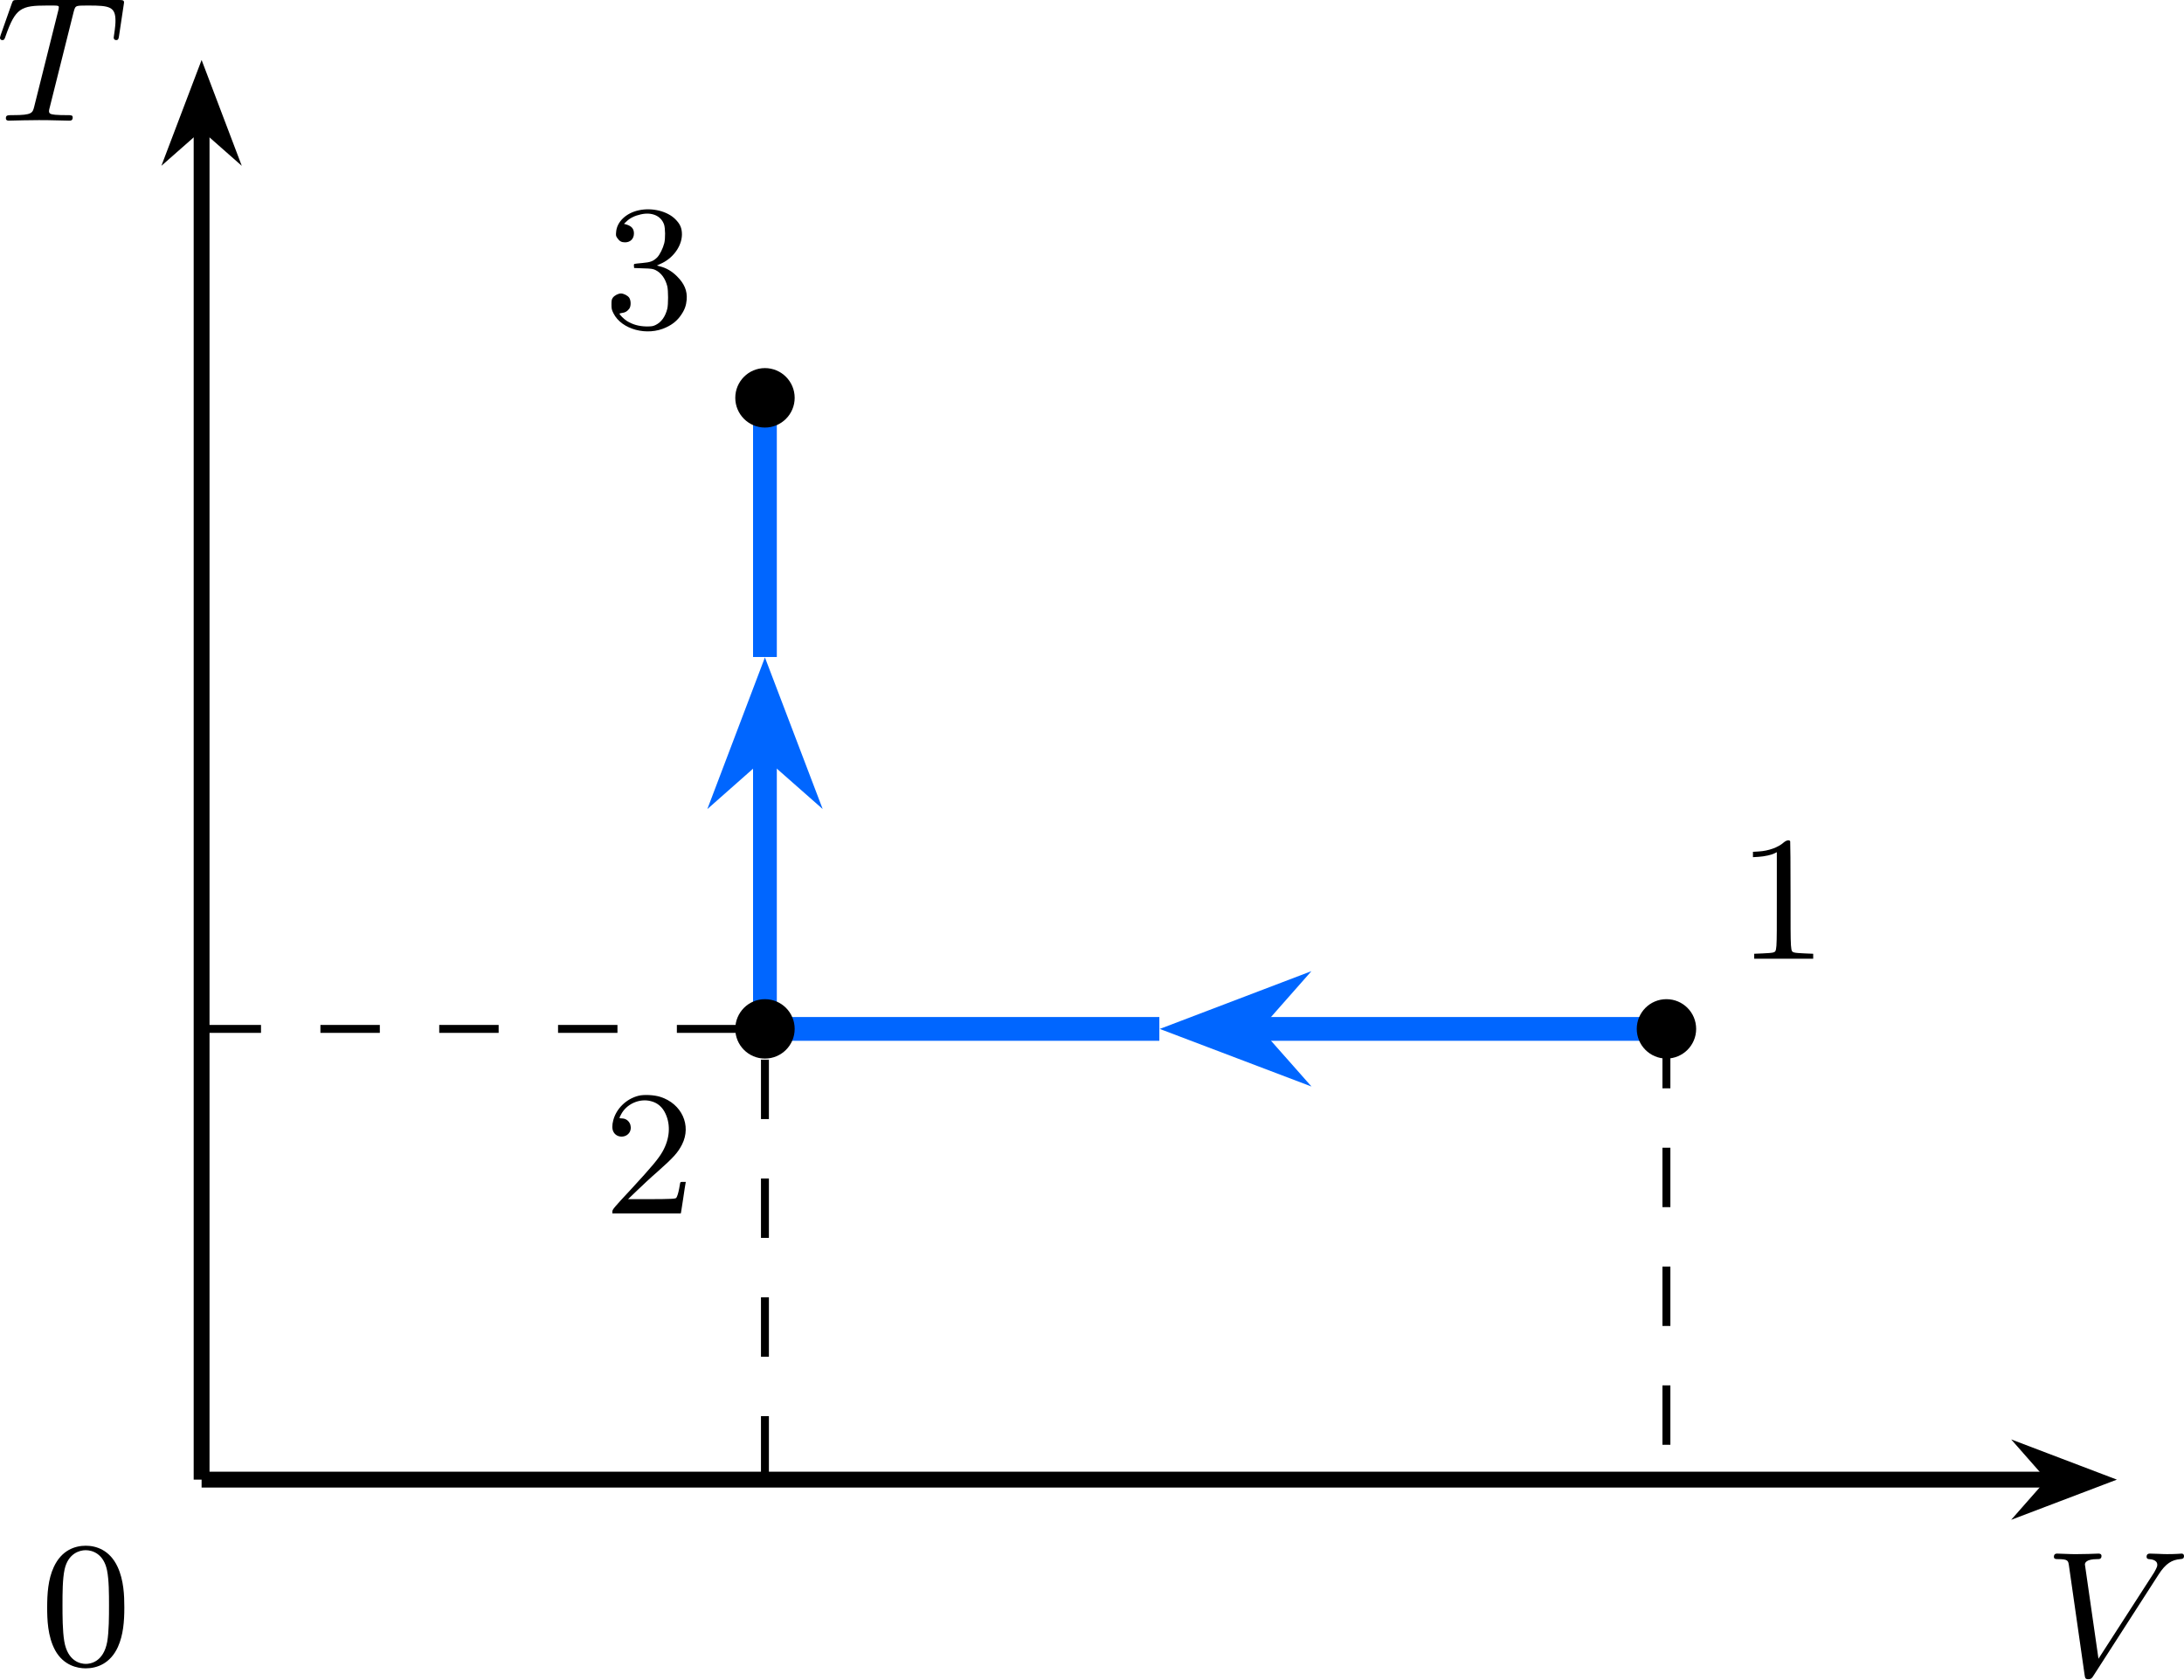
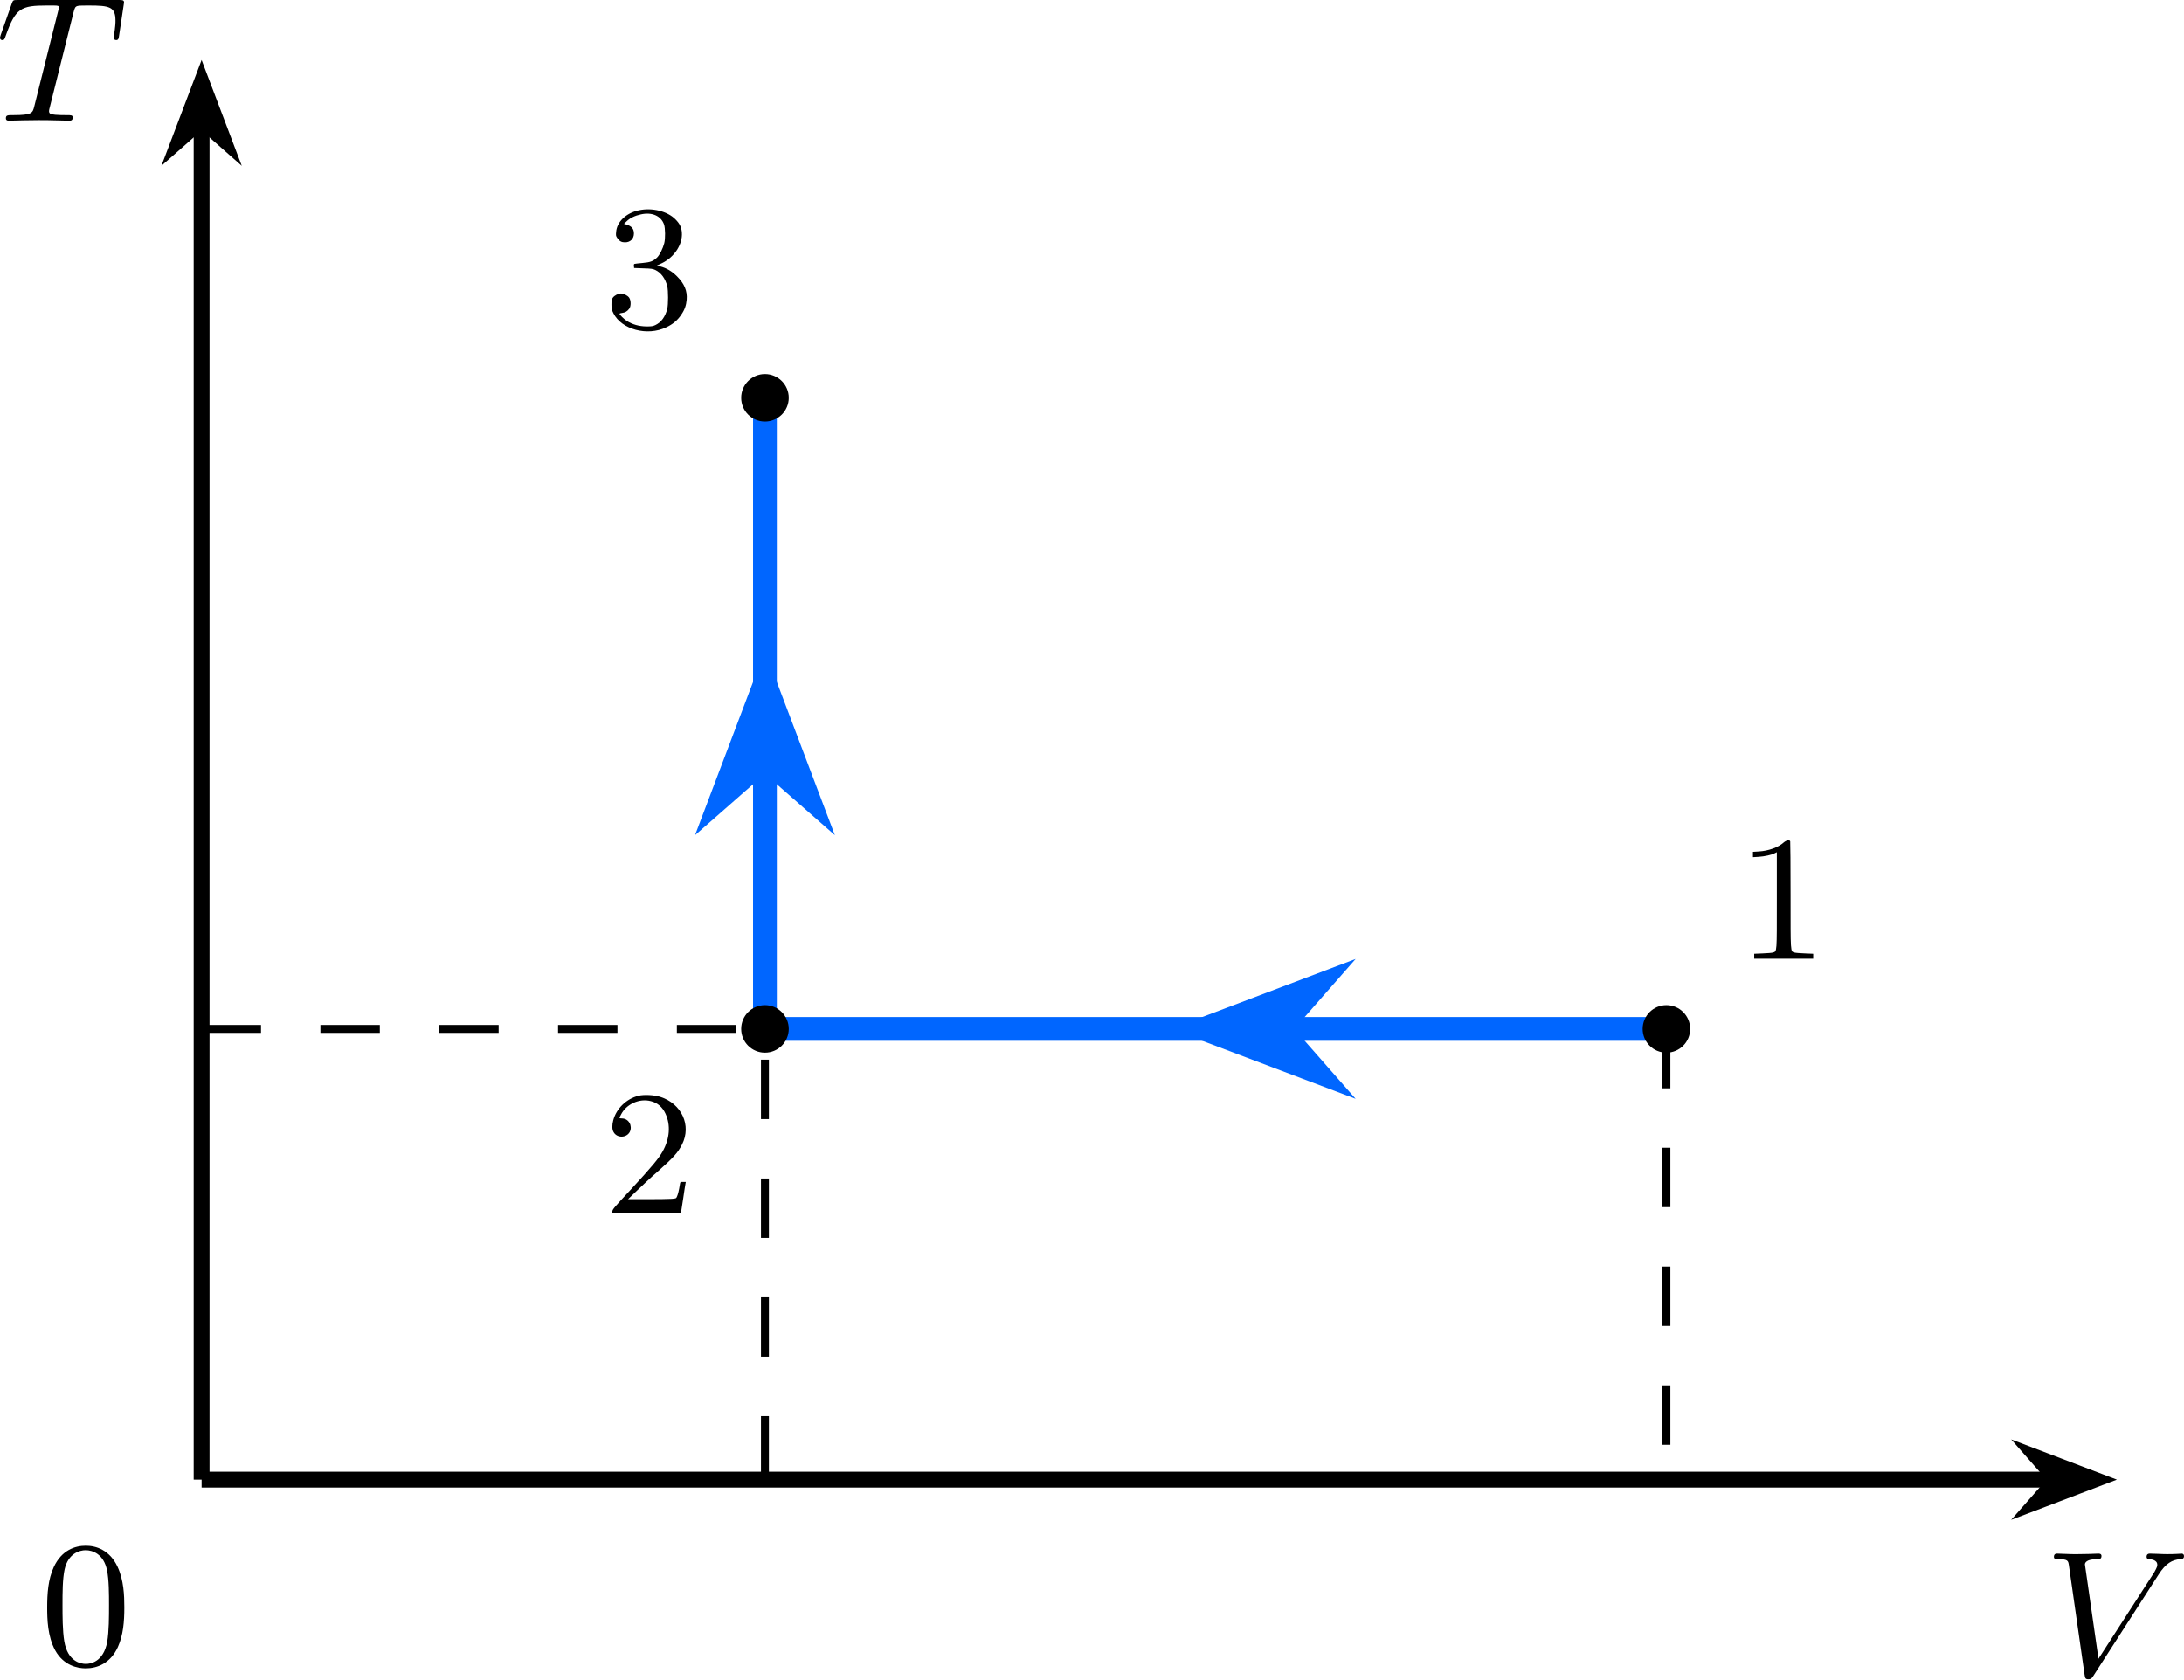
<svg xmlns="http://www.w3.org/2000/svg" xmlns:xlink="http://www.w3.org/1999/xlink" version="1.1" width="142.848pt" height="109.828pt" viewBox="-66.455 -66.632 109.883 84.483">
  <defs>
    <path id="g2-49" d="M2.376-5.855C2.107-5.613 1.614-5.434 1.13-5.407L.834-5.389V-5.254V-5.12L1.13-5.138C1.417-5.156 1.784-5.236 1.946-5.326L2.035-5.371V-2.95C2.035-.287 2.044-.395 1.847-.323C1.793-.305 1.56-.287 1.327-.278L.897-.26V-.134V-.009H2.376H3.865V-.134V-.26L3.434-.278C3.201-.287 2.968-.305 2.914-.323C2.717-.395 2.726-.26 2.726-3.201C2.726-4.671 2.717-5.891 2.708-5.918C2.672-6.007 2.511-5.972 2.376-5.855Z" />
    <path id="g2-50" d="M1.757-5.918C1.148-5.765 .646-5.272 .493-4.689C.43-4.456 .43-4.232 .502-4.107C.664-3.784 1.157-3.784 1.327-4.107C1.47-4.411 1.273-4.77 .941-4.779C.87-4.779 .807-4.788 .807-4.806C.807-4.815 .834-4.896 .879-4.967C1.148-5.505 1.811-5.801 2.385-5.649C2.717-5.568 2.968-5.353 3.12-5.021C3.389-4.447 3.335-3.757 2.977-3.12C2.771-2.753 2.448-2.367 1.399-1.228C.529-.296 .448-.197 .448-.099V0H2.17H3.891L3.909-.09C3.918-.143 3.963-.457 4.017-.789C4.062-1.121 4.116-1.435 4.125-1.488L4.142-1.587H3.999C3.873-1.587 3.865-1.587 3.847-1.47C3.802-1.175 3.748-.959 3.703-.861C3.658-.753 3.658-.753 3.425-.735C3.3-.726 2.753-.717 2.215-.717H1.237L1.695-1.157C1.937-1.39 2.394-1.82 2.708-2.089C3.524-2.815 3.739-3.049 3.954-3.47C4.438-4.429 3.936-5.523 2.86-5.864C2.555-5.963 2.026-5.99 1.757-5.918Z" />
    <path id="g2-51" d="M1.784-5.918C1.139-5.783 .672-5.335 .637-4.824C.619-4.654 .628-4.618 .69-4.528C.807-4.358 .906-4.304 1.085-4.304C1.354-4.304 1.533-4.483 1.533-4.752C1.533-4.985 1.417-5.12 1.157-5.2L1.031-5.236L1.166-5.362C1.327-5.523 1.587-5.649 1.883-5.712C2.439-5.837 2.896-5.64 3.049-5.2C3.111-5.012 3.12-4.501 3.058-4.259C2.995-4.008 2.833-3.676 2.699-3.542C2.502-3.353 2.367-3.3 1.955-3.264C1.757-3.246 1.587-3.228 1.56-3.219S1.524-3.165 1.533-3.111L1.542-3.013L2.008-2.995C2.412-2.986 2.484-2.968 2.609-2.914C2.905-2.771 3.111-2.484 3.21-2.098C3.264-1.874 3.264-1.175 3.21-.959C3.111-.565 2.914-.287 2.618-.143C2.484-.081 2.43-.072 2.152-.072C1.775-.081 1.462-.17 1.175-.35C1.022-.448 .807-.664 .807-.717C.807-.726 .87-.744 .941-.753C1.094-.771 1.201-.834 1.3-.968C1.39-1.094 1.39-1.381 1.291-1.524C1.21-1.632 1.013-1.731 .879-1.731S.556-1.632 .475-1.524C.412-1.435 .403-1.39 .403-1.175C.403-.968 .412-.915 .502-.735C.906 .081 2.206 .43 3.156-.027C3.488-.179 3.73-.386 3.909-.655C4.089-.915 4.16-1.13 4.187-1.417C4.223-1.865 4.071-2.224 3.703-2.591C3.443-2.851 3.165-3.013 2.851-3.093L2.69-3.138L2.959-3.264C3.578-3.569 3.99-4.214 3.945-4.797C3.927-5.057 3.838-5.245 3.622-5.461C3.219-5.873 2.448-6.061 1.784-5.918Z" />
    <path id="g1-48" d="M4.241-2.869C4.241-3.47 4.214-4.241 3.9-4.914C3.506-5.756 2.824-5.972 2.304-5.972C1.766-5.972 1.085-5.756 .69-4.896C.403-4.277 .359-3.551 .359-2.869C.359-2.286 .377-1.417 .762-.708C1.184 .054 1.883 .197 2.295 .197C2.878 .197 3.542-.054 3.918-.879C4.187-1.479 4.241-2.152 4.241-2.869ZM2.304-.027C2.035-.027 1.39-.152 1.219-1.166C1.13-1.695 1.13-2.466 1.13-2.977C1.13-3.587 1.13-4.295 1.237-4.788C1.417-5.586 1.991-5.747 2.295-5.747C2.636-5.747 3.201-5.568 3.371-4.734C3.47-4.241 3.47-3.542 3.47-2.977C3.47-2.421 3.47-1.668 3.38-1.139C3.192-.117 2.529-.027 2.304-.027Z" />
    <path id="g0-84" d="M3.936-5.461C3.99-5.658 4.008-5.747 4.16-5.774C4.232-5.792 4.519-5.792 4.707-5.792C5.738-5.792 6.043-5.73 6.043-5.03C6.043-4.914 6.043-4.779 5.963-4.25L5.954-4.178C5.954-4.116 5.99-4.053 6.079-4.053C6.187-4.053 6.205-4.133 6.223-4.268L6.456-5.819C6.465-5.864 6.474-5.918 6.474-5.945C6.474-6.07 6.384-6.07 6.214-6.07H1.112C.897-6.07 .888-6.061 .825-5.891L.269-4.313C.233-4.196 .233-4.178 .233-4.169C.233-4.125 .26-4.053 .35-4.053C.448-4.053 .466-4.107 .52-4.268C1.013-5.667 1.291-5.792 2.591-5.792H2.941C3.192-5.792 3.192-5.765 3.192-5.694C3.192-5.64 3.174-5.577 3.156-5.505L1.955-.708C1.874-.386 1.847-.278 .897-.278C.61-.278 .529-.278 .529-.117C.529 0 .646 0 .681 0C.915 0 1.175-.018 1.417-.018C1.668-.018 1.928-.027 2.179-.027C2.573-.027 2.591-.027 2.923-.018C3.04-.018 3.631 0 3.703 0C3.784 0 3.891 0 3.891-.161C3.891-.278 3.811-.278 3.587-.278S3.255-.278 3.013-.296C2.806-.323 2.699-.332 2.699-.484C2.699-.529 2.717-.601 2.735-.664L3.936-5.461Z" />
    <path id="g0-86" d="M5.792-5.066C6.16-5.64 6.474-5.81 6.886-5.846C6.994-5.855 7.074-5.864 7.074-6.007C7.074-6.079 7.021-6.124 6.958-6.124C6.922-6.124 6.698-6.097 6.223-6.097C5.936-6.097 5.631-6.124 5.353-6.124C5.29-6.124 5.192-6.106 5.192-5.963C5.192-5.855 5.29-5.846 5.317-5.846C5.407-5.837 5.73-5.819 5.73-5.559C5.73-5.487 5.703-5.425 5.667-5.353S5.613-5.245 5.577-5.183L2.771-.834L2.089-5.577C2.089-5.658 2.152-5.846 2.708-5.846C2.815-5.846 2.923-5.846 2.923-6.007C2.923-6.106 2.833-6.124 2.78-6.124C2.618-6.124 2.43-6.106 2.26-6.106C2.08-6.106 1.883-6.097 1.695-6.097C1.533-6.097 1.282-6.097 1.201-6.106C1.13-6.106 .762-6.124 .69-6.124C.655-6.124 .529-6.124 .529-5.963C.529-5.846 .628-5.846 .735-5.846C1.237-5.846 1.246-5.765 1.282-5.541L2.071-.036C2.098 .134 2.107 .197 2.26 .197C2.403 .197 2.457 .126 2.52 .018L5.792-5.066Z" />
  </defs>
  <g id="page1">
    <path d="M-56.312 7.809H36.844" stroke="#000" fill="none" stroke-width=".797" stroke-miterlimit="10" />
    <path d="M38.93 7.809L36.094 6.73L37.043 7.809L36.094 8.887Z" />
    <path d="M38.93 7.809L36.094 6.73L37.043 7.809L36.094 8.887Z" stroke="#000" fill="none" stroke-width=".797" stroke-miterlimit="10" />
    <g transform="matrix(1 0 0 1 92.6679 9.84532)">
      <use x="-56.314" y="7.809" xlink:href="#g0-86" />
    </g>
    <path d="M-56.312 7.809V-60.402" stroke="#000" fill="none" stroke-width=".797" stroke-miterlimit="10" />
    <path d="M-56.312-62.492L-57.391-59.652L-56.312-60.602L-55.234-59.652Z" />
    <path d="M-56.312-62.492L-57.391-59.652L-56.312-60.602L-55.234-59.652Z" stroke="#000" fill="none" stroke-width=".797" stroke-miterlimit="10" />
    <g transform="matrix(1 0 0 1 -10.3742 -68.37058)">
      <use x="-56.314" y="7.809" xlink:href="#g0-84" />
    </g>
    <g transform="matrix(1 0 0 1 -8.1267 9.29742)">
      <use x="-56.314" y="7.809" xlink:href="#g1-48" />
    </g>
    <path d="M-56.312-14.867H-27.969V7.809" stroke="#000" fill="none" stroke-width=".399" stroke-miterlimit="10" stroke-dasharray="2.989 2.989" />
    <path d="M17.387-14.867V7.809" stroke="#000" fill="none" stroke-width=".399" stroke-miterlimit="10" stroke-dasharray="2.989 2.989" />
-     <path d="M17.387-14.867H-3.531" stroke="#06f" fill="none" stroke-width="1.196" stroke-miterlimit="10" />
-     <path d="M-6.422-14.867L-2.523-13.387L-3.832-14.867L-2.523-16.352Z" fill="#06f" />
-     <path d="M-6.422-14.867L-2.523-13.387L-3.832-14.867L-2.523-16.352Z" stroke="#06f" fill="none" stroke-width="1.196" stroke-miterlimit="10" />
-     <path d="M-8.125-14.867H-27.969" stroke="#06f" fill="none" stroke-width="1.196" stroke-miterlimit="10" />
-     <path d="M-27.969-14.867V-28.984" stroke="#06f" fill="none" stroke-width="1.196" stroke-miterlimit="10" />
-     <path d="M-27.969-31.875L-29.449-27.977L-27.969-29.285L-26.484-27.977Z" fill="#06f" />
-     <path d="M-27.969-31.875L-29.449-27.977L-27.969-29.285L-26.484-27.977Z" stroke="#06f" fill="none" stroke-width="1.196" stroke-miterlimit="10" />
-     <path d="M-27.969-33.578V-46.617" stroke="#06f" fill="none" stroke-width="1.196" stroke-miterlimit="10" />
-     <path d="M18.883-14.867C18.883-15.695 18.215-16.363 17.387-16.363C16.562-16.363 15.895-15.695 15.895-14.867C15.895-14.043 16.562-13.375 17.387-13.375C18.215-13.375 18.883-14.043 18.883-14.867Z" />
+     <path d="M17.387-14.867H-27.969" stroke="#06f" fill="none" stroke-width="1.196" stroke-miterlimit="10" />
+     <path d="M-5.855-14.867L-.281-12.758L-2.133-14.867L-.281-16.977Z" fill="#06f" />
+     <path d="M-5.855-14.867L-.281-12.758L-2.133-14.867L-.281-16.977Z" stroke="#06f" fill="none" stroke-width="1.196" stroke-miterlimit="10" />
+     <path d="M-27.969-14.867V-46.617" stroke="#06f" fill="none" stroke-width="1.196" stroke-miterlimit="10" />
+     <path d="M-27.969-32.215L-30.078-26.645L-27.969-28.496L-25.859-26.645Z" fill="#06f" />
+     <path d="M-27.969-32.215L-30.078-26.645L-27.969-28.496L-25.859-26.645Z" stroke="#06f" fill="none" stroke-width="1.196" stroke-miterlimit="10" />
+     <path d="M18.582-14.867C18.582-15.527 18.047-16.063 17.387-16.063C16.727-16.063 16.191-15.527 16.191-14.867C16.191-14.207 16.727-13.672 17.387-13.672C18.047-13.672 18.582-14.207 18.582-14.867Z" />
    <g transform="matrix(1 0 0 1 77.2209 -26.19648)">
      <use x="-56.314" y="7.809" xlink:href="#g2-49" />
    </g>
-     <path d="M-26.473-14.867C-26.473-15.695-27.141-16.363-27.969-16.363C-28.793-16.363-29.461-15.695-29.461-14.867C-29.461-14.043-28.793-13.375-27.969-13.375C-27.141-13.375-26.473-14.043-26.473-14.867Z" />
+     <path d="M-26.77-14.867C-26.77-15.527-27.309-16.063-27.969-16.063C-28.629-16.063-29.164-15.527-29.164-14.867C-29.164-14.207-28.629-13.672-27.969-13.672C-27.309-13.672-26.77-14.207-26.77-14.867Z" />
    <g transform="matrix(1 0 0 1 20.2211 -13.39258)">
      <use x="-56.314" y="7.809" xlink:href="#g2-50" />
    </g>
-     <path d="M-26.473-46.617C-26.473-47.441-27.141-48.113-27.969-48.113C-28.793-48.113-29.461-47.441-29.461-46.617C-29.461-45.793-28.793-45.121-27.969-45.121C-27.141-45.121-26.473-45.793-26.473-46.617Z" />
+     <path d="M-26.77-46.617C-26.77-47.277-27.309-47.813-27.969-47.813C-28.629-47.813-29.164-47.277-29.164-46.617C-29.164-45.957-28.629-45.422-27.969-45.422C-27.309-45.422-26.77-45.957-26.77-46.617Z" />
    <g transform="matrix(1 0 0 1 20.2211 -57.94478)">
      <use x="-56.314" y="7.809" xlink:href="#g2-51" />
    </g>
  </g>
</svg>
